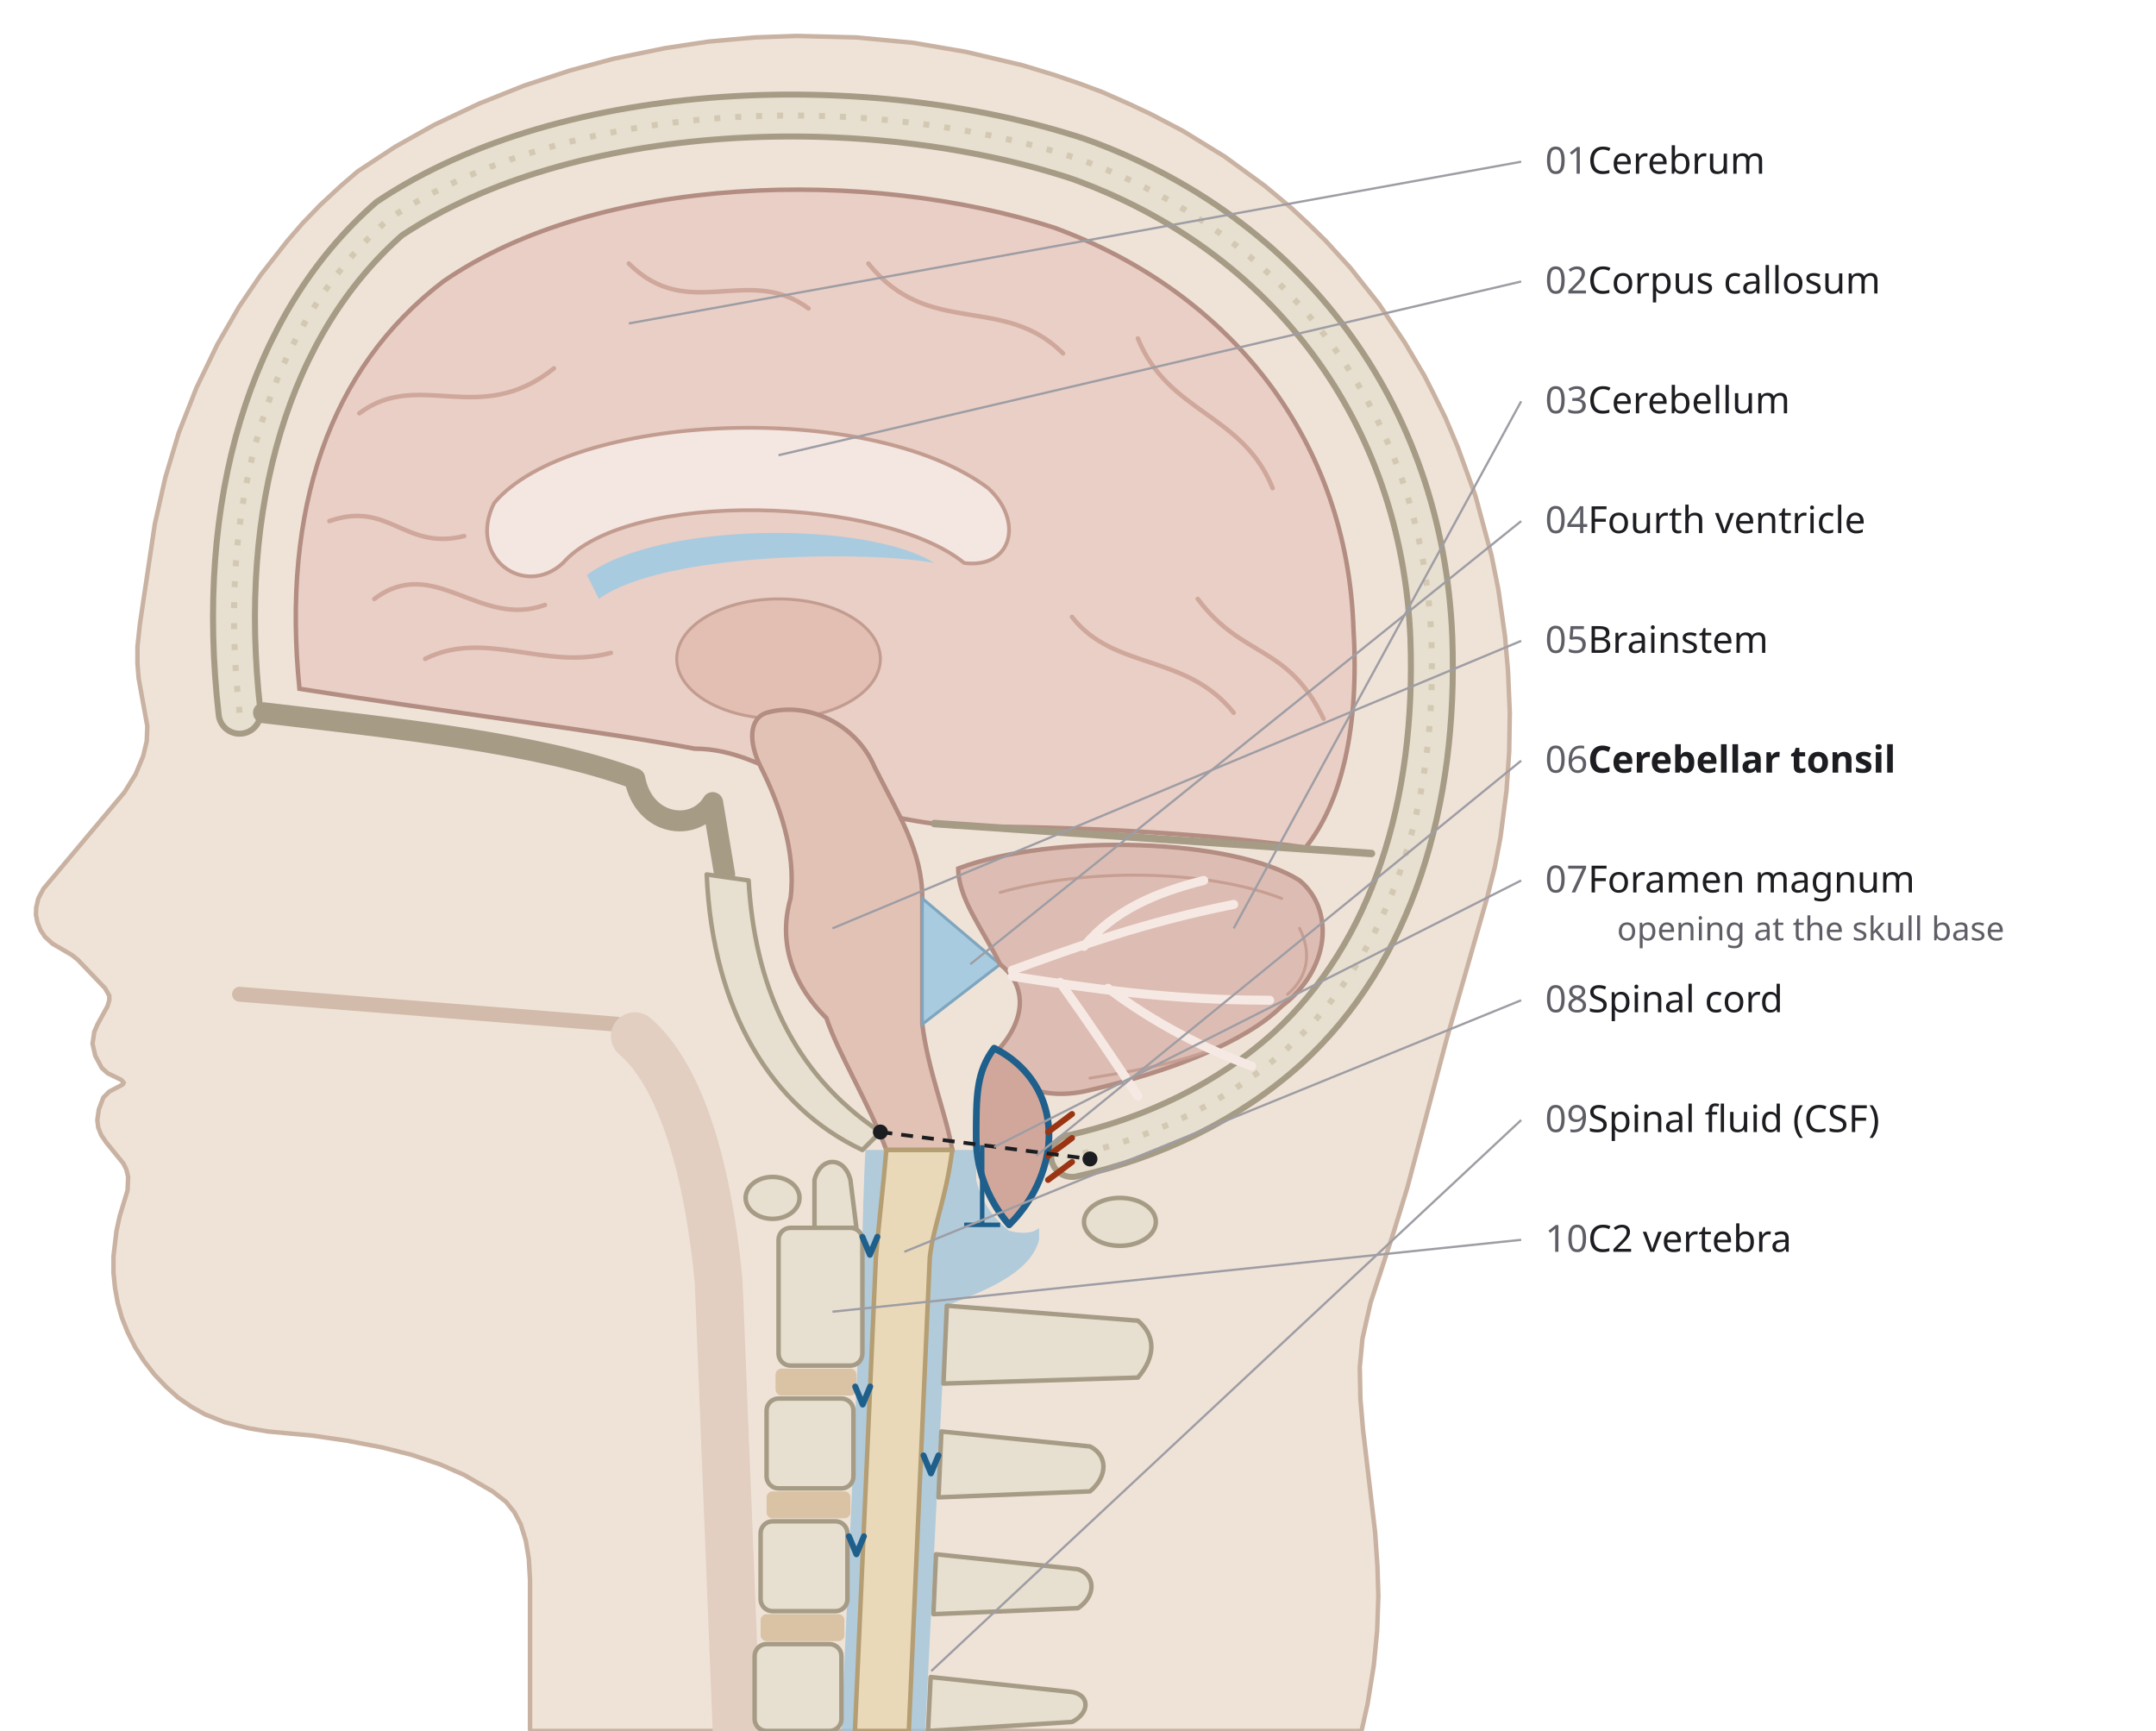
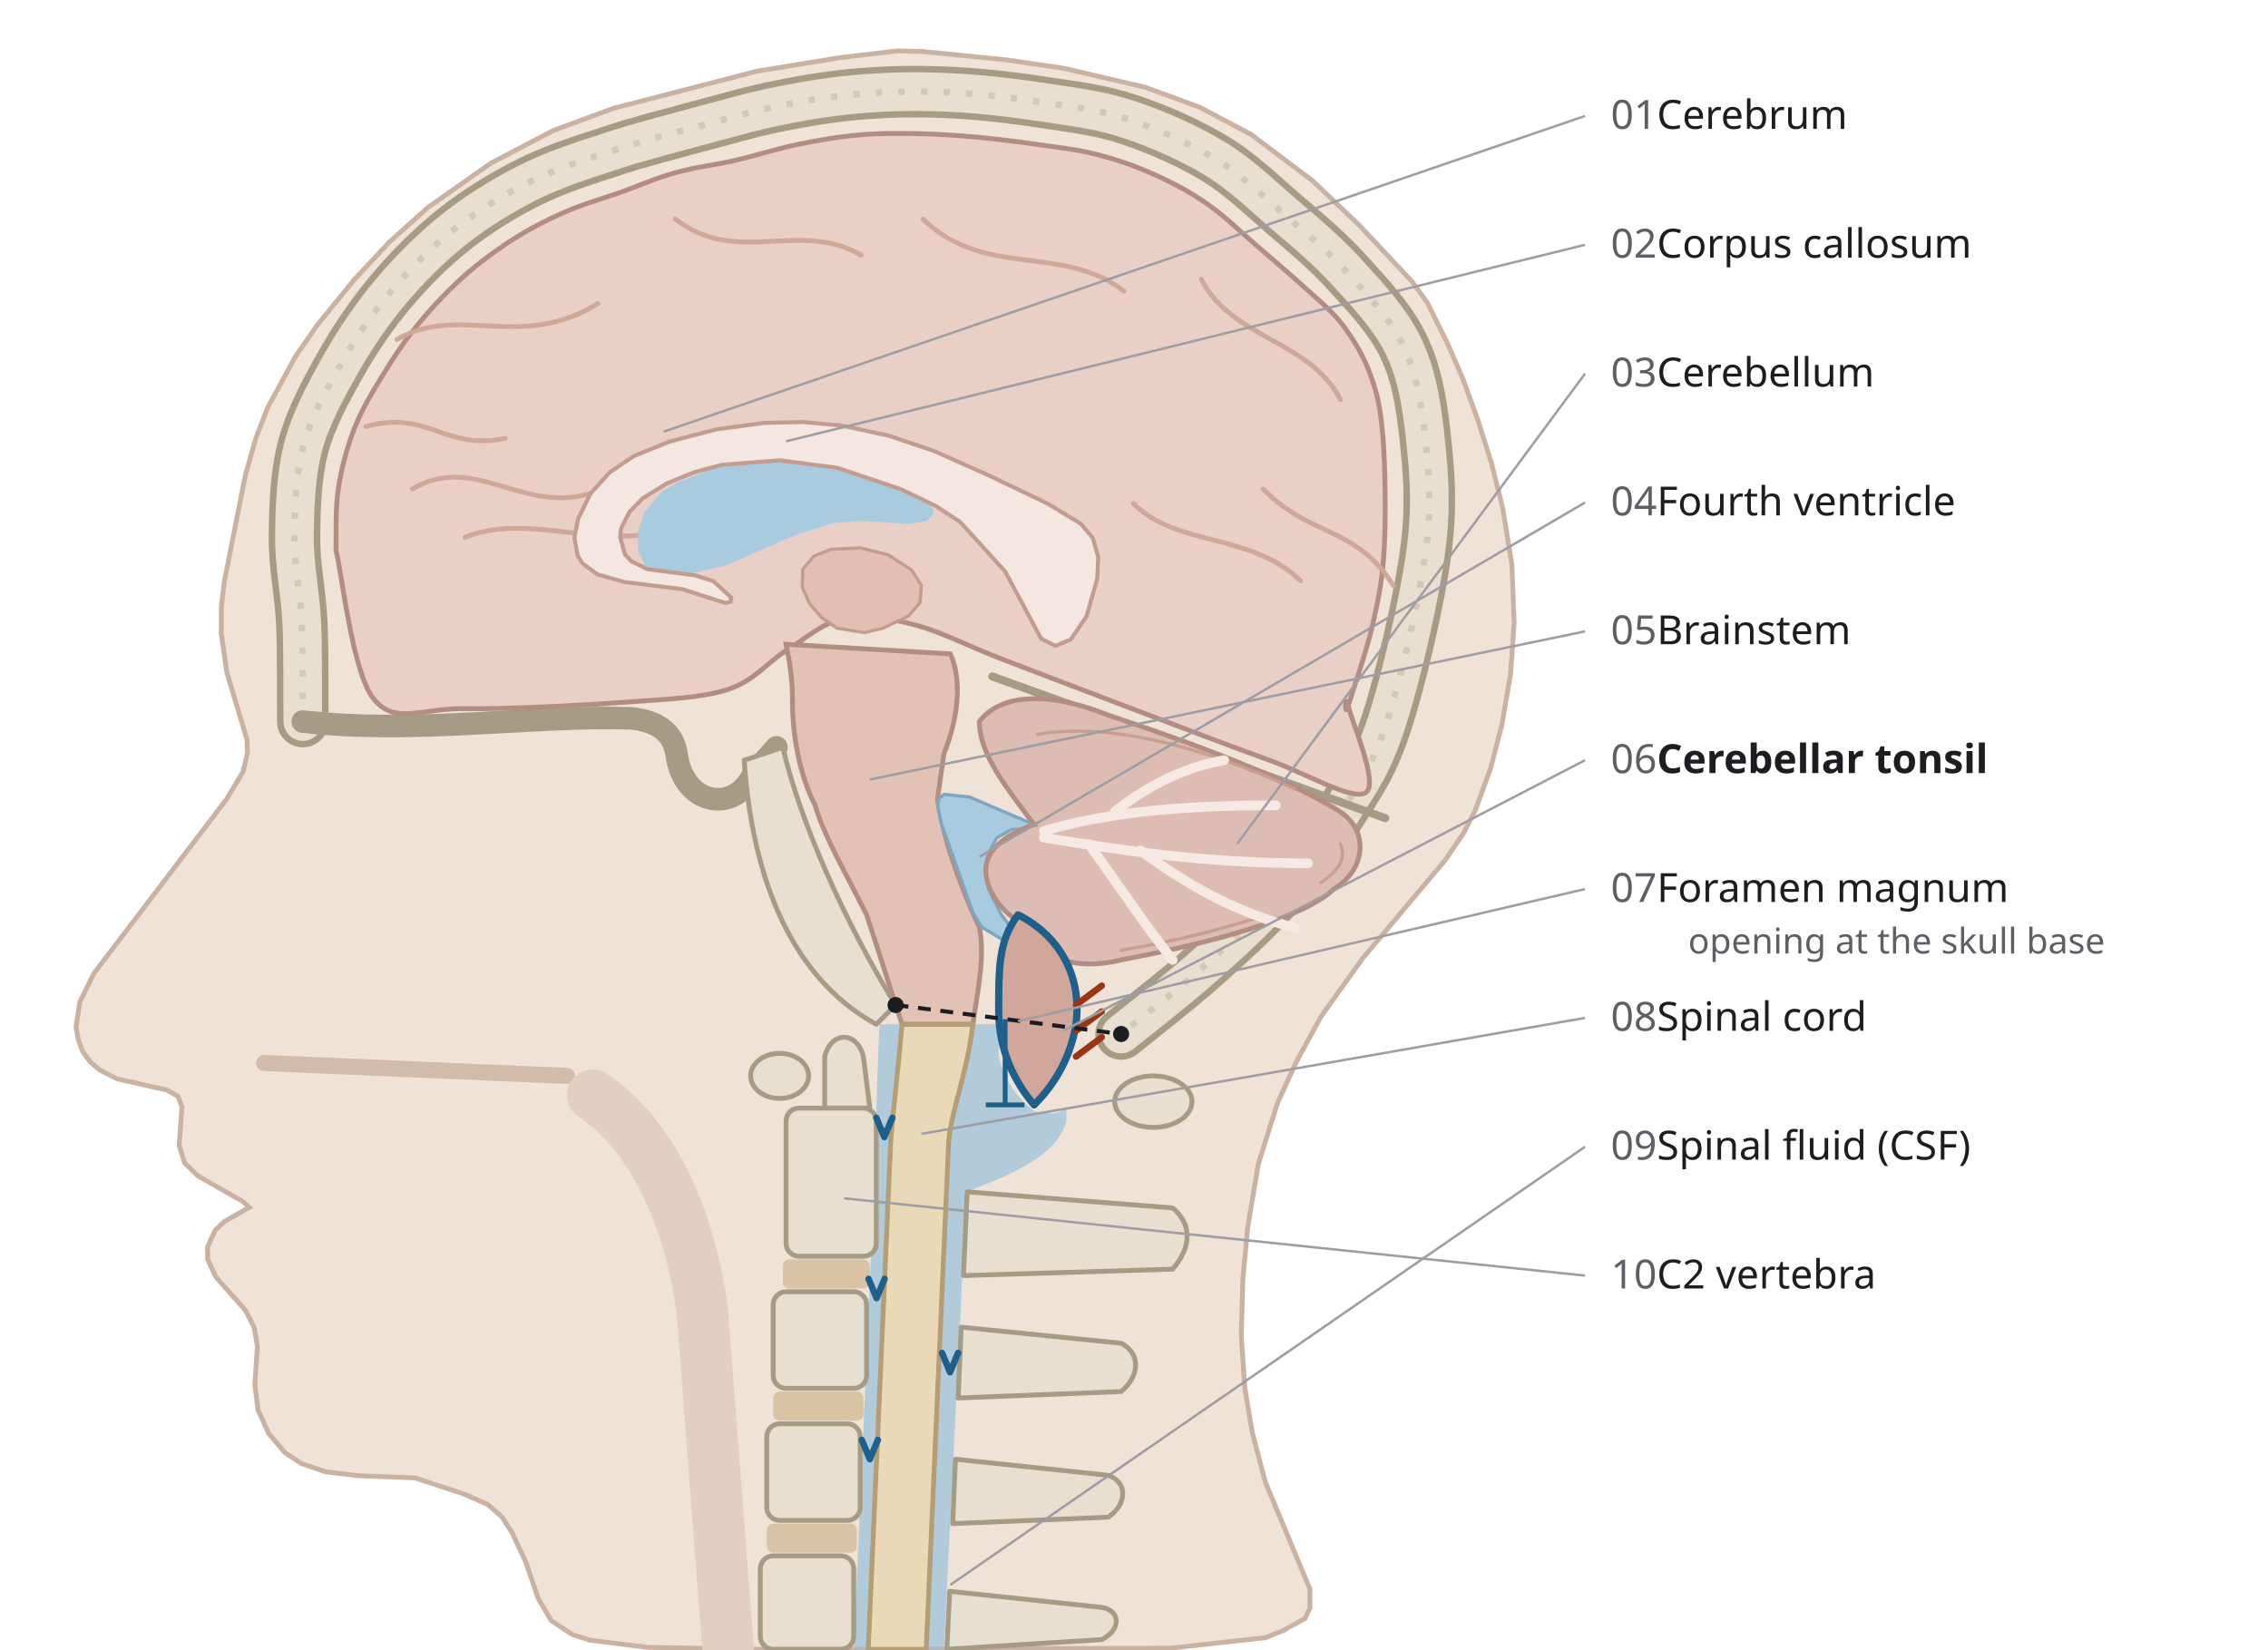
- <svg xmlns="http://www.w3.org/2000/svg" width="1440" height="1156" font-family="IBM Plex Sans, system-ui, sans-serif" viewBox="40 62 720 578" role="img" aria-label="Midline section of the head and neck, Chiari I: the cerebellar tonsils extend below the opening at the base of the skull and crowd the spinal fluid space">
-   <path class="fig-skin" d="M306 74 L292 74.5 L276.5 75.9 L262 78.1 L245 81.6 L230.5 85.5 L215 90.6 L200 96.6 L185 103.7 L172 111 L159.5 119.2 L153.9 124 L147 130.4 L141.1 136.5 L136 142.4 L127 153.9 L119.8 164.5 L112.6 177 L105.6 191.5 L99.7 206.5 L95.2 221.5 L91.7 237 L86.7 270.5 L85.9 278 L85.9 283.5 L86.3 288.5 L89.2 304.5 L89 309.5 L87.8 314.5 L85.3 320.5 L81.6 326.5 L54.5 358.8 L52.8 362 L52.1 365 L52 367.5 L52.5 370 L53.5 372.5 L55 374.8 L57.5 377.1 L64 380.9 L66 382.5 L75.1 392 L76.5 394.5 L76.5 396 L75.9 398 L72.6 404 L71.5 406.5 L70.9 410.5 L71.8 414.5 L74 418.6 L76 420.4 L80.5 422.6 L81.3 423.5 L81.1 424 L80.5 424.4 L76.5 426.5 L74.5 428.5 L73 432.5 L72.5 436 L72.8 438.5 L73.8 441 L75.5 443.5 L81.2 450.5 L82.2 452.5 L82.8 455 L82.6 459.5 L80 468 L78.9 473 L77.9 481.5 L77.9 487 L78.4 492 L79.3 497 L80.7 502 L82.7 507 L85.2 512 L88.1 516.5 L91.6 521 L95.4 525 L99.5 528.7 L104 531.8 L108.5 534.3 L115 536.9 L123 538.9 L129.5 540 L144.5 541.4 L156 543.1 L167.5 545.3 L177.5 547.8 L187 551 L195 554.5 L204.5 560 L209 563.5 L211.8 567 L213.9 571 L215.6 576.5 L216.6 582.5 L217 589.5 L217 639.5 L217.5 640 L494.5 640 L494.8 639.5 L496.7 631 L498.8 618 L499.9 606.5 L500.3 595 L500 585 L499.2 573.5 L495.2 539.5 L494.3 529 L494.1 518.5 L495 509 L497.7 497 L505.4 473.5 L510 458.5 L523.1 409 L536.7 361.5 L539.2 351.5 L541.1 341.5 L543.1 326 L544 313 L544.2 300 L543.6 286 L542.6 274.5 L540.4 259 L538.1 247.5 L532.7 227.5 L526.9 211.5 L522.7 201.5 L518.5 193 L515.7 187.5 L509.2 176.5 L500.5 163.5 L491 151.5 L482.8 142.5 L477.2 137 L471.3 131.5 L462.3 124 L449 114.3 L435 105.7 L424.5 100.2 L417.5 96.9 L408 92.7 L400.5 89.9 L392 87 L381.5 83.8 L362.5 79.3 L345 76.3 L326 74.5 L306 74 Z" fill="#EFE3D8" stroke="#C9B2A2" stroke-width="1.5" />
-   <path d="M120 394 L246 404" fill="none" stroke="#D2BBAA" stroke-width="5" stroke-linecap="round" />
-   <path d="M252 408 C266 420 276 448 280 490 L286 640" fill="none" stroke="#E2CFC2" stroke-width="16" stroke-linecap="round" />
+ <svg xmlns="http://www.w3.org/2000/svg" width="1408" height="1024" font-family="IBM Plex Sans, system-ui, sans-serif" viewBox="56 128 704 512" role="img" aria-label="Midline section of the head and neck, Chiari I: the cerebellar tonsils extend below the opening at the base of the skull and crowd the spinal fluid space">
+   <path class="fig-skin" d="M124.7 324.7 L126.4 336.7 L132.7 357.7 L132.8 361.7 L131.5 367.5 L126.4 376 L85.2 430.1 L80.8 439 L79.6 446.8 L80.3 450.8 L81.7 454.5 L84 457.7 L87 460.2 L92.3 462.9 L107.8 466.4 L111.2 468.3 L112.5 471.6 L111.6 483.5 L113.3 489 L117.5 493.1 L131.4 501 L133.4 502.8 L125.7 507.2 L122.8 509.9 L120.4 515.2 L120.5 519.1 L123 524.4 L132.2 534.8 L134.9 540.1 L135.9 545.9 L135.1 557.9 L136.1 565.7 L139.4 573 L144.5 579 L149.5 582.3 L157 584.9 L166.9 586.1 L184.8 586.8 L200 591.8 L207.3 595 L211.8 598.9 L215 603.9 L219.2 612.9 L223.1 624.3 L227.1 631.1 L233.6 635.4 L239.2 637.2 L257 639.4 L289 640 L419 639.7 L448.8 636.4 L454.3 634.2 L461.1 630.4 L462.6 627.2 L462.6 621.3 L448.8 588.2 L444.7 572.7 L442.4 558.9 L441.3 542.9 L441.8 525 L443.3 509 L446.6 489.3 L452.6 470.3 L458.4 457.6 L466.1 443.5 L478.9 425.6 L504.6 395 L510.2 386.8 L513.9 379.6 L518.7 366.5 L522.2 353 L524.9 337.2 L526 321.3 L525.3 303.3 L522.4 285.5 L519 271.9 L514.8 258.6 L510 245.4 L505.2 234.4 L499 221.9 L494.3 215.4 L477.9 197.9 L463.4 184.1 L444.3 169.7 L428.4 161.3 L411.5 155.1 L386.2 149.2 L368.4 146.6 L342.5 144 L334.6 143.8 L316.7 145.9 L291 150.1 L246.5 161.6 L227.8 168.5 L208.3 178.7 L188.7 192.5 L176.8 203.2 L165.9 214.9 L154.5 228.9 L147.7 238.7 L139.1 254.5 L135.5 263.8 L132.2 275.4 L125.6 308.7 L124.7 316.6 Z" fill="#EFE3D8" stroke="#C9B2A2" stroke-width="1.5" />
+   <path d="M138 458 L232 462" fill="none" stroke="#D2BBAA" stroke-width="5" stroke-linecap="round" />
+   <path d="M240 468 C258 480 270 505 274 535 L282 640" fill="none" stroke="#E2CFC2" stroke-width="16" stroke-linecap="round" />
  <path d="M329 446 L347 446 L341.5 482 L334.5 640 L321 640 L328 480 C328 470 328.5 456 329 446 Z" fill="#9CC3DA" fill-opacity="0.75" />
  <path d="M347 446 L366 446 L366 456 C368 464 372 469 377 473 C381 474 385 474 387 472 L387 476 C384 488 366 494 356 498 L349 640 L334.5 640 L341.5 482 Z" fill="#9CC3DA" fill-opacity="0.75" />
-   <path d="M120 300 C112 230 130 170 170 135 C230 95 330 92 400 115 C470 140 515 200 518 275 C520 330 505 380 470 412 C450 430 425 442 398 448" fill="none" stroke="#A69B85" stroke-width="16" stroke-linecap="round" />
-   <path d="M120 300 C112 230 130 170 170 135 C230 95 330 92 400 115 C470 140 515 200 518 275 C520 330 505 380 470 412 C450 430 425 442 398 448" fill="none" stroke="#E7DFCF" stroke-width="12" stroke-linecap="round" />
-   <path d="M120 300 C112 230 130 170 170 135 C230 95 330 92 400 115 C470 140 515 200 518 275 C520 330 505 380 470 412 C450 430 425 442 398 448" fill="none" stroke="#D3C8B2" stroke-width="2" stroke-dasharray="2 5" />
-   <path d="M128 300 C170 305 220 310 252 322 C255 338 272 340 278 330 L282 354" fill="none" stroke="#A69B85" stroke-width="7" stroke-linecap="round" stroke-linejoin="round" />
-   <path d="M276 354 L290 356 C292 390 304 420 334 440 L328 446 C298 432 278 400 276 354 Z" fill="#E7DFCF" stroke="#A69B85" stroke-width="1.5" stroke-linejoin="round" />
-   <path d="M140 292 C134 232 150 185 188 156 C240 120 330 118 392 138 C452 160 490 210 492 272 C494 305 488 330 476 345 C440 340 400 338 360 338 C340 336 322 332 305 322 C295 318 285 312 272 312 C240 306 190 300 140 292 Z" fill="#E9CFC6" stroke="#B38D82" stroke-width="1.5" />
-   <path d="M160 200 C180 185 200 205 225 185 M250 150 C270 170 290 150 310 165 M330 150 C350 175 375 160 395 180 M420 175 C430 200 455 200 465 225 M165 262 C185 247 200 272 222 264 M440 262 C455 282 470 277 482 302 M150 236 C170 229 175 246 195 241 M398 268 C412 286 436 280 452 300 M182 282 C202 272 222 286 244 280" fill="none" stroke="#CFA79B" stroke-width="1.5" stroke-linecap="round" />
-   <path d="M236 254 C260 236 330 236 352 250 C332 246 262 246 240 262 Z" fill="#A9CBE0" />
-   <path d="M205 230 C230 200 330 195 370 225 C382 236 378 252 362 250 C335 228 250 225 228 250 C215 262 196 248 205 230 Z" fill="#F4E6E1" stroke="#C39C90" stroke-width="1.25" />
-   <ellipse cx="300" cy="282" rx="34" ry="20" fill="#E3BFB3" stroke="#C39C90" stroke-width="1" />
-   <path d="M352 337 L498 347" fill="none" stroke="#A69B85" stroke-width="2.5" stroke-linecap="round" />
-   <path d="M296 300 C310 296 326 304 332 318 C340 334 348 346 348 362 L348 404 C350 420 356 434 358 446 L336 446 C330 430 320 414 316 402 C304 390 300 376 304 362 C306 346 300 330 294 318 C290 310 290 302 296 300 Z" fill="#E3C2B6" stroke="#B38D82" stroke-width="1.5" />
-   <path d="M348 362 L374 384 L348 404 Z" fill="#A9CBE0" stroke="#7FA6BF" stroke-width="1" />
-   <path d="M360 352 C392 340 452 342 474 356 C486 366 484 386 468 398 C456 410 430 420 404 426 C388 430 376 424 372 414 C382 404 384 392 374 384 C368 372 360 362 360 352 Z" fill="#DDBDB3" stroke="#B38D82" stroke-width="1.5" />
-   <path d="M374 360 C402 352 442 352 468 362 M474 372 C478 380 477 388 470 394 M446 412 C430 418 416 420 404 422" fill="none" stroke="#C79E92" stroke-width="1" stroke-linecap="round" />
-   <path d="M378 386 C400 378 422 370 452 364 M402 378 C412 366 426 360 442 356 M378 388 C404 392 430 396 464 396 M410 392 C426 404 442 412 458 418 M394 390 C404 404 412 416 420 428" fill="none" stroke="#F6E9E4" stroke-width="3" stroke-linecap="round" />
+   <path d="M150 352 C149.9 347 150.1 331.4 149.7 321.8 C149.3 312.2 147.3 303.7 147.4 294.5 C147.5 285.3 147.8 275.5 150.1 266.7 C152.5 257.8 157.1 249.3 161.7 241.2 C166.2 233.2 171.5 225.4 177.4 218.4 C183.4 211.3 190 204.7 197.2 199 C204.3 193.4 212.3 188.5 220.3 184.5 C228.4 180.5 236.8 177.8 245.5 175 C254.1 172.1 263.3 169.8 272.1 167.4 C280.9 165.1 289.5 162.5 298.3 160.8 C307.2 159 316.1 157.6 325.1 157 C334.2 156.3 343.2 156.3 352.5 156.8 C361.8 157.3 371.7 158.5 380.7 159.9 C389.8 161.3 397.9 162.2 406.7 165.2 C415.4 168.1 425.4 172.5 433.4 177.4 C441.4 182.3 447.7 188.6 454.7 194.6 C461.6 200.5 468.8 206.5 474.9 213.4 C481.1 220.2 487.9 227.5 491.8 235.8 C495.7 244.1 497.1 252.4 498.3 262.9 C499.4 273.4 500.6 284 498.6 298.9 C496.7 313.7 490.9 338.5 486.5 352 C482.2 365.4 478.2 370.7 472.7 379.5 C467.1 388.3 460.5 396.9 453.4 405 C446.3 413 438.1 420.5 429.9 427.8 C421.6 435.2 408.3 445.5 404 449" fill="none" stroke="#A69B85" stroke-width="16" stroke-linecap="round" />
+   <path d="M150 352 C149.9 347 150.1 331.4 149.7 321.8 C149.3 312.2 147.3 303.7 147.4 294.5 C147.5 285.3 147.8 275.5 150.1 266.7 C152.5 257.8 157.1 249.3 161.7 241.2 C166.2 233.2 171.5 225.4 177.4 218.4 C183.4 211.3 190 204.7 197.2 199 C204.3 193.4 212.3 188.5 220.3 184.5 C228.4 180.5 236.8 177.8 245.5 175 C254.1 172.1 263.3 169.8 272.1 167.4 C280.9 165.1 289.5 162.5 298.3 160.8 C307.2 159 316.1 157.6 325.1 157 C334.2 156.3 343.2 156.3 352.5 156.8 C361.8 157.3 371.7 158.5 380.7 159.9 C389.8 161.3 397.9 162.2 406.7 165.2 C415.4 168.1 425.4 172.5 433.4 177.4 C441.4 182.3 447.7 188.6 454.7 194.6 C461.6 200.5 468.8 206.5 474.9 213.4 C481.1 220.2 487.9 227.5 491.8 235.8 C495.7 244.1 497.1 252.4 498.3 262.9 C499.4 273.4 500.6 284 498.6 298.9 C496.7 313.7 490.9 338.5 486.5 352 C482.2 365.4 478.2 370.7 472.7 379.5 C467.1 388.3 460.5 396.9 453.4 405 C446.3 413 438.1 420.5 429.9 427.8 C421.6 435.2 408.3 445.5 404 449" fill="none" stroke="#E7DFCF" stroke-width="12" stroke-linecap="round" />
+   <path d="M150 352 C149.9 347 150.1 331.4 149.7 321.8 C149.3 312.2 147.3 303.7 147.4 294.5 C147.5 285.3 147.8 275.5 150.1 266.7 C152.5 257.8 157.1 249.3 161.7 241.2 C166.2 233.2 171.5 225.4 177.4 218.4 C183.4 211.3 190 204.7 197.2 199 C204.3 193.4 212.3 188.5 220.3 184.5 C228.4 180.5 236.8 177.8 245.5 175 C254.1 172.1 263.3 169.8 272.1 167.4 C280.9 165.1 289.5 162.5 298.3 160.8 C307.2 159 316.1 157.6 325.1 157 C334.2 156.3 343.2 156.3 352.5 156.8 C361.8 157.3 371.7 158.5 380.7 159.9 C389.8 161.3 397.9 162.2 406.7 165.2 C415.4 168.1 425.4 172.5 433.4 177.4 C441.4 182.3 447.7 188.6 454.7 194.6 C461.6 200.5 468.8 206.5 474.9 213.4 C481.1 220.2 487.9 227.5 491.8 235.8 C495.7 244.1 497.1 252.4 498.3 262.9 C499.4 273.4 500.6 284 498.6 298.9 C496.7 313.7 490.9 338.5 486.5 352 C482.2 365.4 478.2 370.7 472.7 379.5 C467.1 388.3 460.5 396.9 453.4 405 C446.3 413 438.1 420.5 429.9 427.8 C421.6 435.2 408.3 445.5 404 449" fill="none" stroke="#D3C8B2" stroke-width="2" stroke-dasharray="2 5" />
+   <path d="M150 352 C185 356 222 350 252 351 C261 352 265 356 266 362 C268 378 284 381 290 368 L297 360" fill="none" stroke="#A69B85" stroke-width="7" stroke-linecap="round" stroke-linejoin="round" />
+   <path d="M287 364 L299 360 C304 382 318 414 334 440 L328 446 C306 434 290 408 287 364 Z" fill="#E7DFCF" stroke="#A69B85" stroke-width="1.5" stroke-linejoin="round" />
+   <path d="M160.3 298.8 C160.4 295.7 160 286.2 161 279.9 C161.9 273.6 163.7 266.9 166 261 C168.3 255.1 171.6 249.7 174.8 244.5 C178 239.2 181.2 234.4 185.2 229.4 C189.1 224.5 193.9 219.4 198.6 215 C203.4 210.6 208.4 206.8 213.7 203.3 C219 199.8 224.8 196.7 230.5 194.2 C236.2 191.6 242.2 189.9 248.1 187.9 C253.9 185.8 259.6 183.3 265.7 181.6 C271.7 179.9 277.9 179.2 284.2 177.8 C290.5 176.3 296.8 174.3 303.3 172.9 C309.7 171.6 316.3 170.4 322.7 169.9 C329 169.3 335.1 169.4 341.3 169.5 C347.4 169.6 353.6 170.1 359.6 170.6 C365.7 171.2 371.4 171.9 377.6 172.8 C383.9 173.7 390.8 174.4 397 176.1 C403.3 177.7 409.3 179.9 415 182.5 C420.7 185.1 425.9 187.9 431 191.5 C436.2 195.1 441.1 200 445.9 204.1 C450.7 208.3 455.3 212.1 459.8 216.2 C464.3 220.3 469.1 224.1 472.8 228.9 C476.4 233.7 479.6 239.1 481.6 245 C483.7 250.8 484.6 255.3 485.3 264.1 C486 272.9 486.2 288.1 485.7 297.7 C485.2 307.2 484.1 313.1 482.2 321.4 C480.4 329.6 475.8 342.8 474.5 347.1 C473.2 351.4 473.6 342.6 474.5 347.1 C475.4 351.6 484.1 371.2 480 374 C475.9 376.8 461.7 368.2 450 364 C438.3 359.8 423.7 354.2 410 349 C396.3 343.8 379.7 337.5 368 333 C356.3 328.5 348.3 324.2 340 322 C331.7 319.8 324.7 318.7 318 320 C311.3 321.3 306 326.3 300 330 C294 333.7 290.3 339.3 282 342 C273.7 344.7 263.7 345 250 346 C236.3 347 213 348.2 200 348 C187 347.8 178.6 353.2 172 345 C165.4 336.8 162.2 306.5 160.3 298.8 Z" fill="#E9CFC6" stroke="#B38D82" stroke-width="1.5" />
+   <path d="M179.2 233.4 C198.4 222.2 217.6 237.2 241.6 222.2 M265.6 196 C284.9 210.9 304.1 196 323.3 207.2 M342.5 196 C361.7 214.7 385.7 203.5 404.9 218.4 M428.9 214.7 C438.5 233.4 462.5 233.4 472.1 252.1 M184 279.8 C203.2 268.6 217.6 287.3 238.8 281.3 M448.1 279.8 C462.5 294.8 476.9 291.1 488.5 309.8 M169.6 260.4 C188.8 255.1 193.6 267.9 212.8 264.1 M407.8 284.3 C421.2 297.8 444.3 293.3 459.7 308.3 M200.3 294.8 C219.5 287.3 238.8 297.8 259.9 293.3" fill="none" stroke="#CFA79B" stroke-width="1.5" stroke-linecap="round" />
+   <path d="M343.4 289.8 L345.2 288.5 L345.9 286.7 L343.4 282.6 L338.8 279 L330.8 275 L313.3 271.2 L292.3 270.5 L277.8 273.4 L266.6 277.6 L261.4 280.6 L255.9 287.3 L254.1 293 L254 298.8 L256.3 303.7 L258.5 305.4 L266.9 306.9 L281.4 303.5 L303.2 294 L314.6 290.4 L323.5 289.7 L338.3 290.7 Z" fill="#A9CBE0" />
+   <path d="M396.9 301 L395.2 295 L391.5 290.6 L381.3 284.4 L362.3 275.3 L345.9 268 L331.7 263.2 L317.1 260.1 L305.1 259 L293.1 259.3 L278.3 261.3 L263.8 265.1 L252.7 269.6 L245.3 274.6 L239.3 281.2 L235.4 289.2 L234.3 294.9 L235.3 300.5 L236.8 302.9 L241.4 306.3 L249.9 308.7 L267.8 310.9 L281.2 315.2 L282.8 314.8 L283 313.5 L277.4 308.4 L271.7 306.6 L257 304.7 L251.9 302.2 L250 300.1 L248.5 294.8 L248.8 292 L251.4 286.9 L255.5 282.7 L263.1 278 L271.5 274.6 L280.1 272.3 L298 270.9 L315.8 273.2 L335.7 279.9 L346.5 285.1 L354 290 L368 305.4 L379.2 326.3 L383.6 328.5 L388.4 326.5 L393.3 319.3 L396.6 307.6 Z" fill="#F4E6E1" stroke="#C39C90" stroke-width="1.25" />
+   <path d="M307.3 315.4 L305 310.2 L305.2 304.7 L308.7 300.6 L314.1 298.5 L323 298.1 L331.6 300.2 L339 305 L342 309.7 L341.6 315 L338 319.2 L330.1 323 L324.3 324.4 L315.8 323 L311 319.7 Z" fill="#E3BFB3" stroke="#C39C90" stroke-width="1" />
+   <path d="M364 338 L486 382" fill="none" stroke="#A69B85" stroke-width="2.5" stroke-linecap="round" />
+   <path d="M300 328 L351 331 C355 340 353 352 349 362 L347 376 C349 390 355 405 360 416 C362 425 359 438 358 446 L336 446 C333 437 329 424 325 412 C318 398 312 388 309 378 C304 368 302 356 302 346 C302 338 301 333 300 328 Z" fill="#E3C2B6" stroke="#B38D82" stroke-width="1.5" />
+   <path d="M360.7 415.8 L358 411.3 L348.2 383.7 L347.1 378.1 L347.5 375.9 L349 374.6 L356.9 375.4 L377.2 384.1 L375.4 385.3 L370 385.5 L365.4 388.1 L362.7 393.1 L361.8 398.7 L362.9 404.1 L366.7 411.8 L370.1 416.4 L378.4 424.3 L379.1 426.9 Z" fill="#A9CBE0" stroke="#7FA6BF" stroke-width="1" />
+   <path d="M360 352 C366 344 380 342 400 350 C430 360 456 370 472 380 C481 386 480 398 470 404 C462 412 436 420 404 426 C388 430 376 424 372 414 C366 410 362 404 362 398 C362 392 368 387 377 384 C368 372 360 362 360 352 Z" fill="#DDBDB3" stroke="#B38D82" stroke-width="1.5" />
+   <path d="M378 356 C400 352 430 360 458 373 M472 390 C474 394 472 398 466 402 M446 413 C430 418 416 421 404 423" fill="none" stroke="#C79E92" stroke-width="1" stroke-linecap="round" />
+   <path d="M380 386 C400 380 424 378 452 378 M402 380 C412 372 424 366 436 364 M380 388 C404 392 430 396 462 396 M410 392 C426 404 442 412 458 416 M394 390 C404 404 412 416 420 426" fill="none" stroke="#F6E9E4" stroke-width="3" stroke-linecap="round" />
  <path d="M372 412 C384 418 392 430 390 446 C388 458 382 466 377 471 C371 464 366 454 366 442 C366 428 366 420 372 412 Z" fill="#D2A79B" stroke="#1F5F8B" stroke-width="2.25" stroke-linejoin="round" />
  <path d="M336 446 L358 446 C356 462 351.5 472 350.5 482 L343.5 640 L325.5 640 L332.5 482 C333.5 470 335 458 336 446 Z" fill="#EAD9B9" stroke="#B59E73" stroke-width="1.5" />
  <ellipse cx="298" cy="462" rx="9" ry="7" fill="#E7DFCF" stroke="#A69B85" stroke-width="1.5" />
  <path d="M312 456 C314 448 322 448 324 456 L326 472 L312 472 Z" fill="#E7DFCF" stroke="#A69B85" stroke-width="1.5" stroke-linejoin="round" />
  <rect x="300" y="472" width="28" height="46" rx="4" fill="#E7DFCF" stroke="#A69B85" stroke-width="1.5" />
  <rect x="299" y="519" width="27" height="9" rx="2" fill="#D9C3A4" />
  <rect x="296" y="529" width="29" height="30" rx="4" fill="#E7DFCF" stroke="#A69B85" stroke-width="1.5" />
  <rect x="296" y="560" width="28" height="9" rx="2" fill="#D9C3A4" />
  <rect x="294" y="570" width="29" height="30" rx="4" fill="#E7DFCF" stroke="#A69B85" stroke-width="1.5" />
  <rect x="294" y="601" width="28" height="9" rx="2" fill="#D9C3A4" />
  <rect x="292" y="611" width="29" height="29" rx="4" fill="#E7DFCF" stroke="#A69B85" stroke-width="1.5" />
  <ellipse cx="414" cy="470" rx="12" ry="8" fill="#E7DFCF" stroke="#A69B85" stroke-width="1.5" />
  <path d="M356.21 498 L420 503 C426 508 426 515 420 522 L355.07 524 Z" fill="#E7DFCF" stroke="#A69B85" stroke-width="1.5" stroke-linejoin="round" />
  <path d="M354.38 540 L404 545 C410 548 410 555 404 560 L353.41 562 Z" fill="#E7DFCF" stroke="#A69B85" stroke-width="1.5" stroke-linejoin="round" />
  <path d="M352.58 581 L400 586 C406 588 406 595 400 599 L351.71 601 Z" fill="#E7DFCF" stroke="#A69B85" stroke-width="1.5" stroke-linejoin="round" />
  <path d="M350.79 622 L398 627 C404 628 404 634 398 637 L349.91 640 Z" fill="#E7DFCF" stroke="#A69B85" stroke-width="1.5" stroke-linejoin="round" />
  <path d="M328 475 L330.5 481 L333 475 M325.6 525 L328.1 531 L330.6 525 M323.5 575 L326 581 L328.5 575 M348.4 548 L350.9 554 L353.4 548" fill="none" stroke="#1F5F8B" stroke-width="2" stroke-linecap="round" stroke-linejoin="round" />
  <path d="M390 440 L398 434 M390 448 L398 442 M390 456 L398 450" fill="none" stroke="#9A3412" stroke-width="2" stroke-linecap="round" />
  <line x1="334" y1="440" x2="404" y2="449" stroke="#1C1D21" stroke-width="1.25" stroke-dasharray="4 3" />
  <circle cx="334" cy="440" r="2.5" fill="#1C1D21" />
  <circle cx="404" cy="449" r="2.5" fill="#1C1D21" />
  <line x1="368" y1="444.4" x2="368" y2="471" stroke="#1F5F8B" stroke-width="1.5" />
  <line x1="362" y1="471" x2="374" y2="471" stroke="#1F5F8B" stroke-width="1.5" />
  <g font-size="12.5" fill="#1C1D21" aria-hidden="true">
    <g stroke="#9E9DA4" stroke-width="0.75" fill="none">
-       <path d="M250 170 L548 116" />
-       <path d="M300 214 L548 156" />
-       <path d="M452 372 L548 196" />
-       <path d="M364 384 L548 236" />
-       <path d="M318 372 L548 276" />
-       <path d="M386 448 L548 316" />
-       <path d="M372 445 L548 356" />
-       <path d="M342 480 L548 396" />
-       <path d="M351 620 L548 436" />
-       <path d="M318 500 L548 476" />
+       <path d="M262 262 L548 164" />
+       <path d="M300 265 L548 204" />
+       <path d="M440 390 L548 244" />
+       <path d="M360 394 L548 284" />
+       <path d="M326 370 L548 324" />
+       <path d="M386 448 L548 364" />
+       <path d="M372 445 L548 404" />
+       <path d="M342 480 L548 444" />
+       <path d="M351 620 L548 484" />
+       <path d="M318 500 L548 524" />
    </g>
-     <text x="556" y="120">
+     <text x="556" y="168">
      <tspan class="fig-mono" fill="#5E5F66">01  </tspan>Cerebrum</text>
-     <text x="556" y="160">
+     <text x="556" y="208">
      <tspan class="fig-mono" fill="#5E5F66">02  </tspan>Corpus callosum</text>
-     <text x="556" y="200">
+     <text x="556" y="248">
      <tspan class="fig-mono" fill="#5E5F66">03  </tspan>Cerebellum</text>
-     <text x="556" y="240">
+     <text x="556" y="288">
      <tspan class="fig-mono" fill="#5E5F66">04  </tspan>Fourth ventricle</text>
-     <text x="556" y="280">
+     <text x="556" y="328">
      <tspan class="fig-mono" fill="#5E5F66">05  </tspan>Brainstem</text>
-     <text x="556" y="320" font-weight="600">
+     <text x="556" y="368" font-weight="600">
      <tspan class="fig-mono" fill="#5E5F66" font-weight="400">06  </tspan>Cerebellar tonsil</text>
-     <text x="556" y="360">
+     <text x="556" y="408">
      <tspan class="fig-mono" fill="#5E5F66">07  </tspan>Foramen magnum</text>
-     <text x="580" y="376" font-size="11" fill="#5E5F66">opening at the skull base</text>
-     <text x="556" y="400">
+     <text x="580" y="424" font-size="11" fill="#5E5F66">opening at the skull base</text>
+     <text x="556" y="448">
      <tspan class="fig-mono" fill="#5E5F66">08  </tspan>Spinal cord</text>
-     <text x="556" y="440">
+     <text x="556" y="488">
      <tspan class="fig-mono" fill="#5E5F66">09  </tspan>Spinal fluid (CSF)</text>
-     <text x="556" y="480">
+     <text x="556" y="528">
      <tspan class="fig-mono" fill="#5E5F66">10  </tspan>C2 vertebra</text>
  </g>
</svg>
